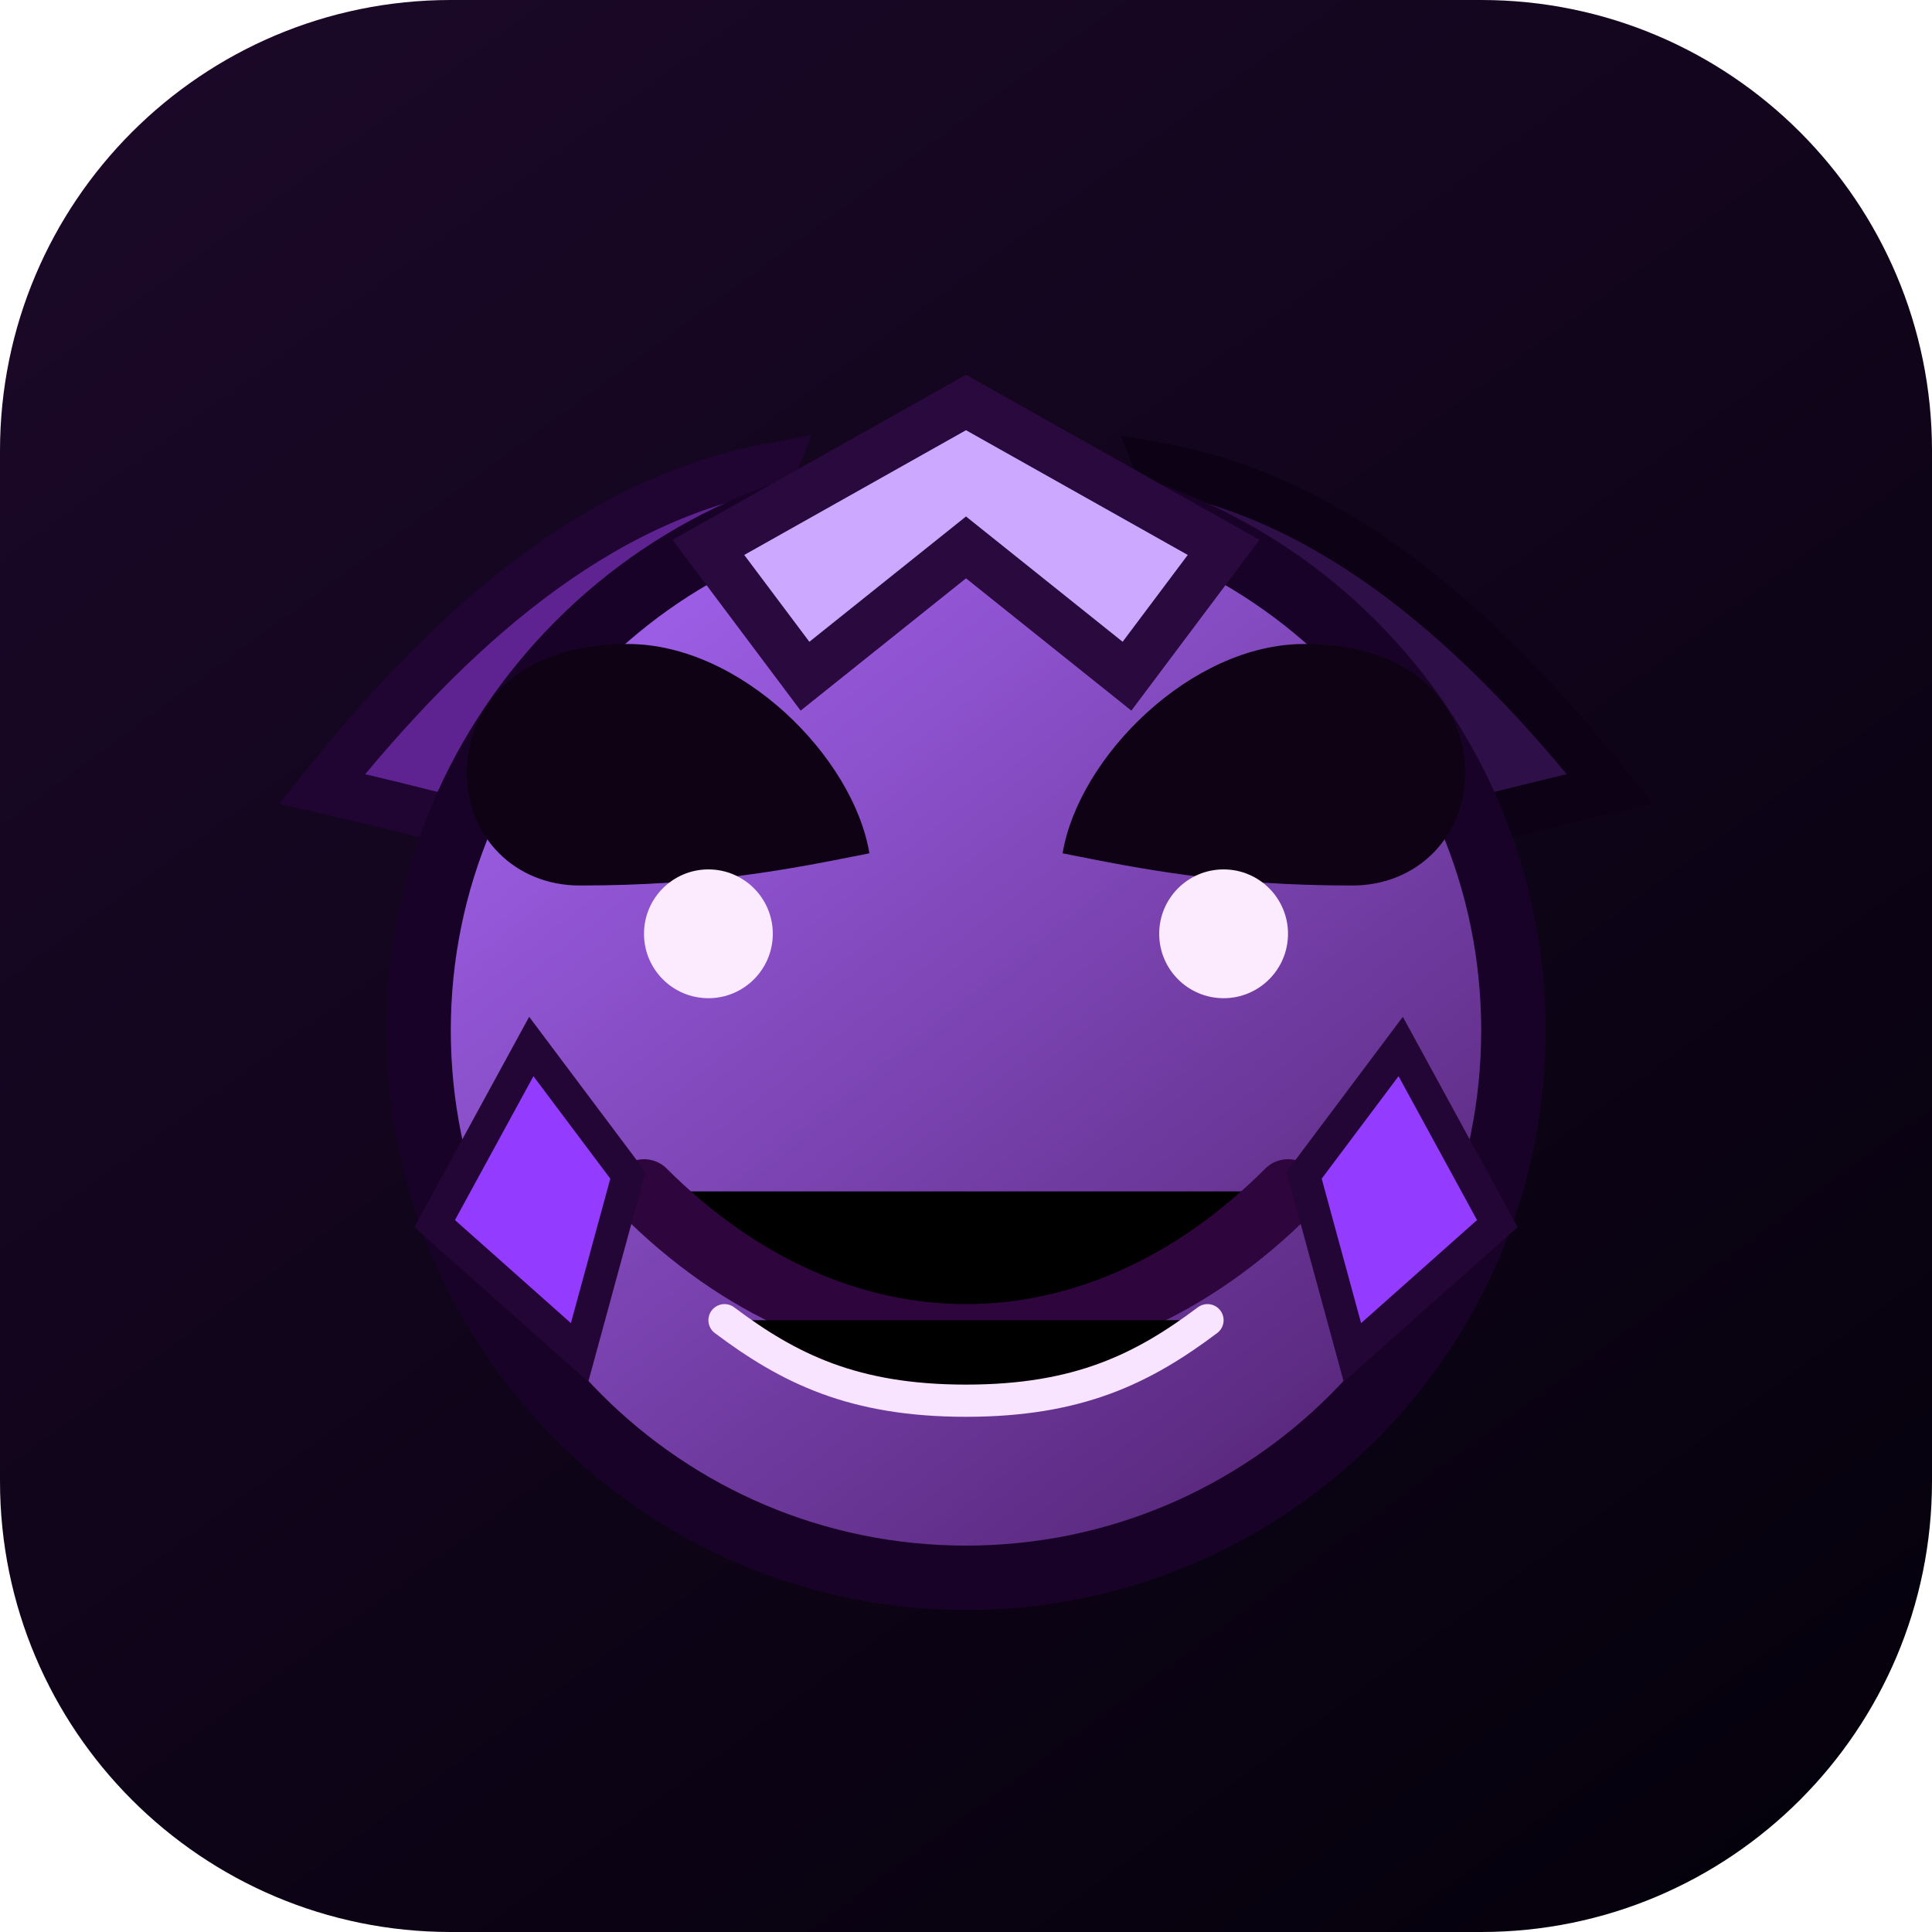
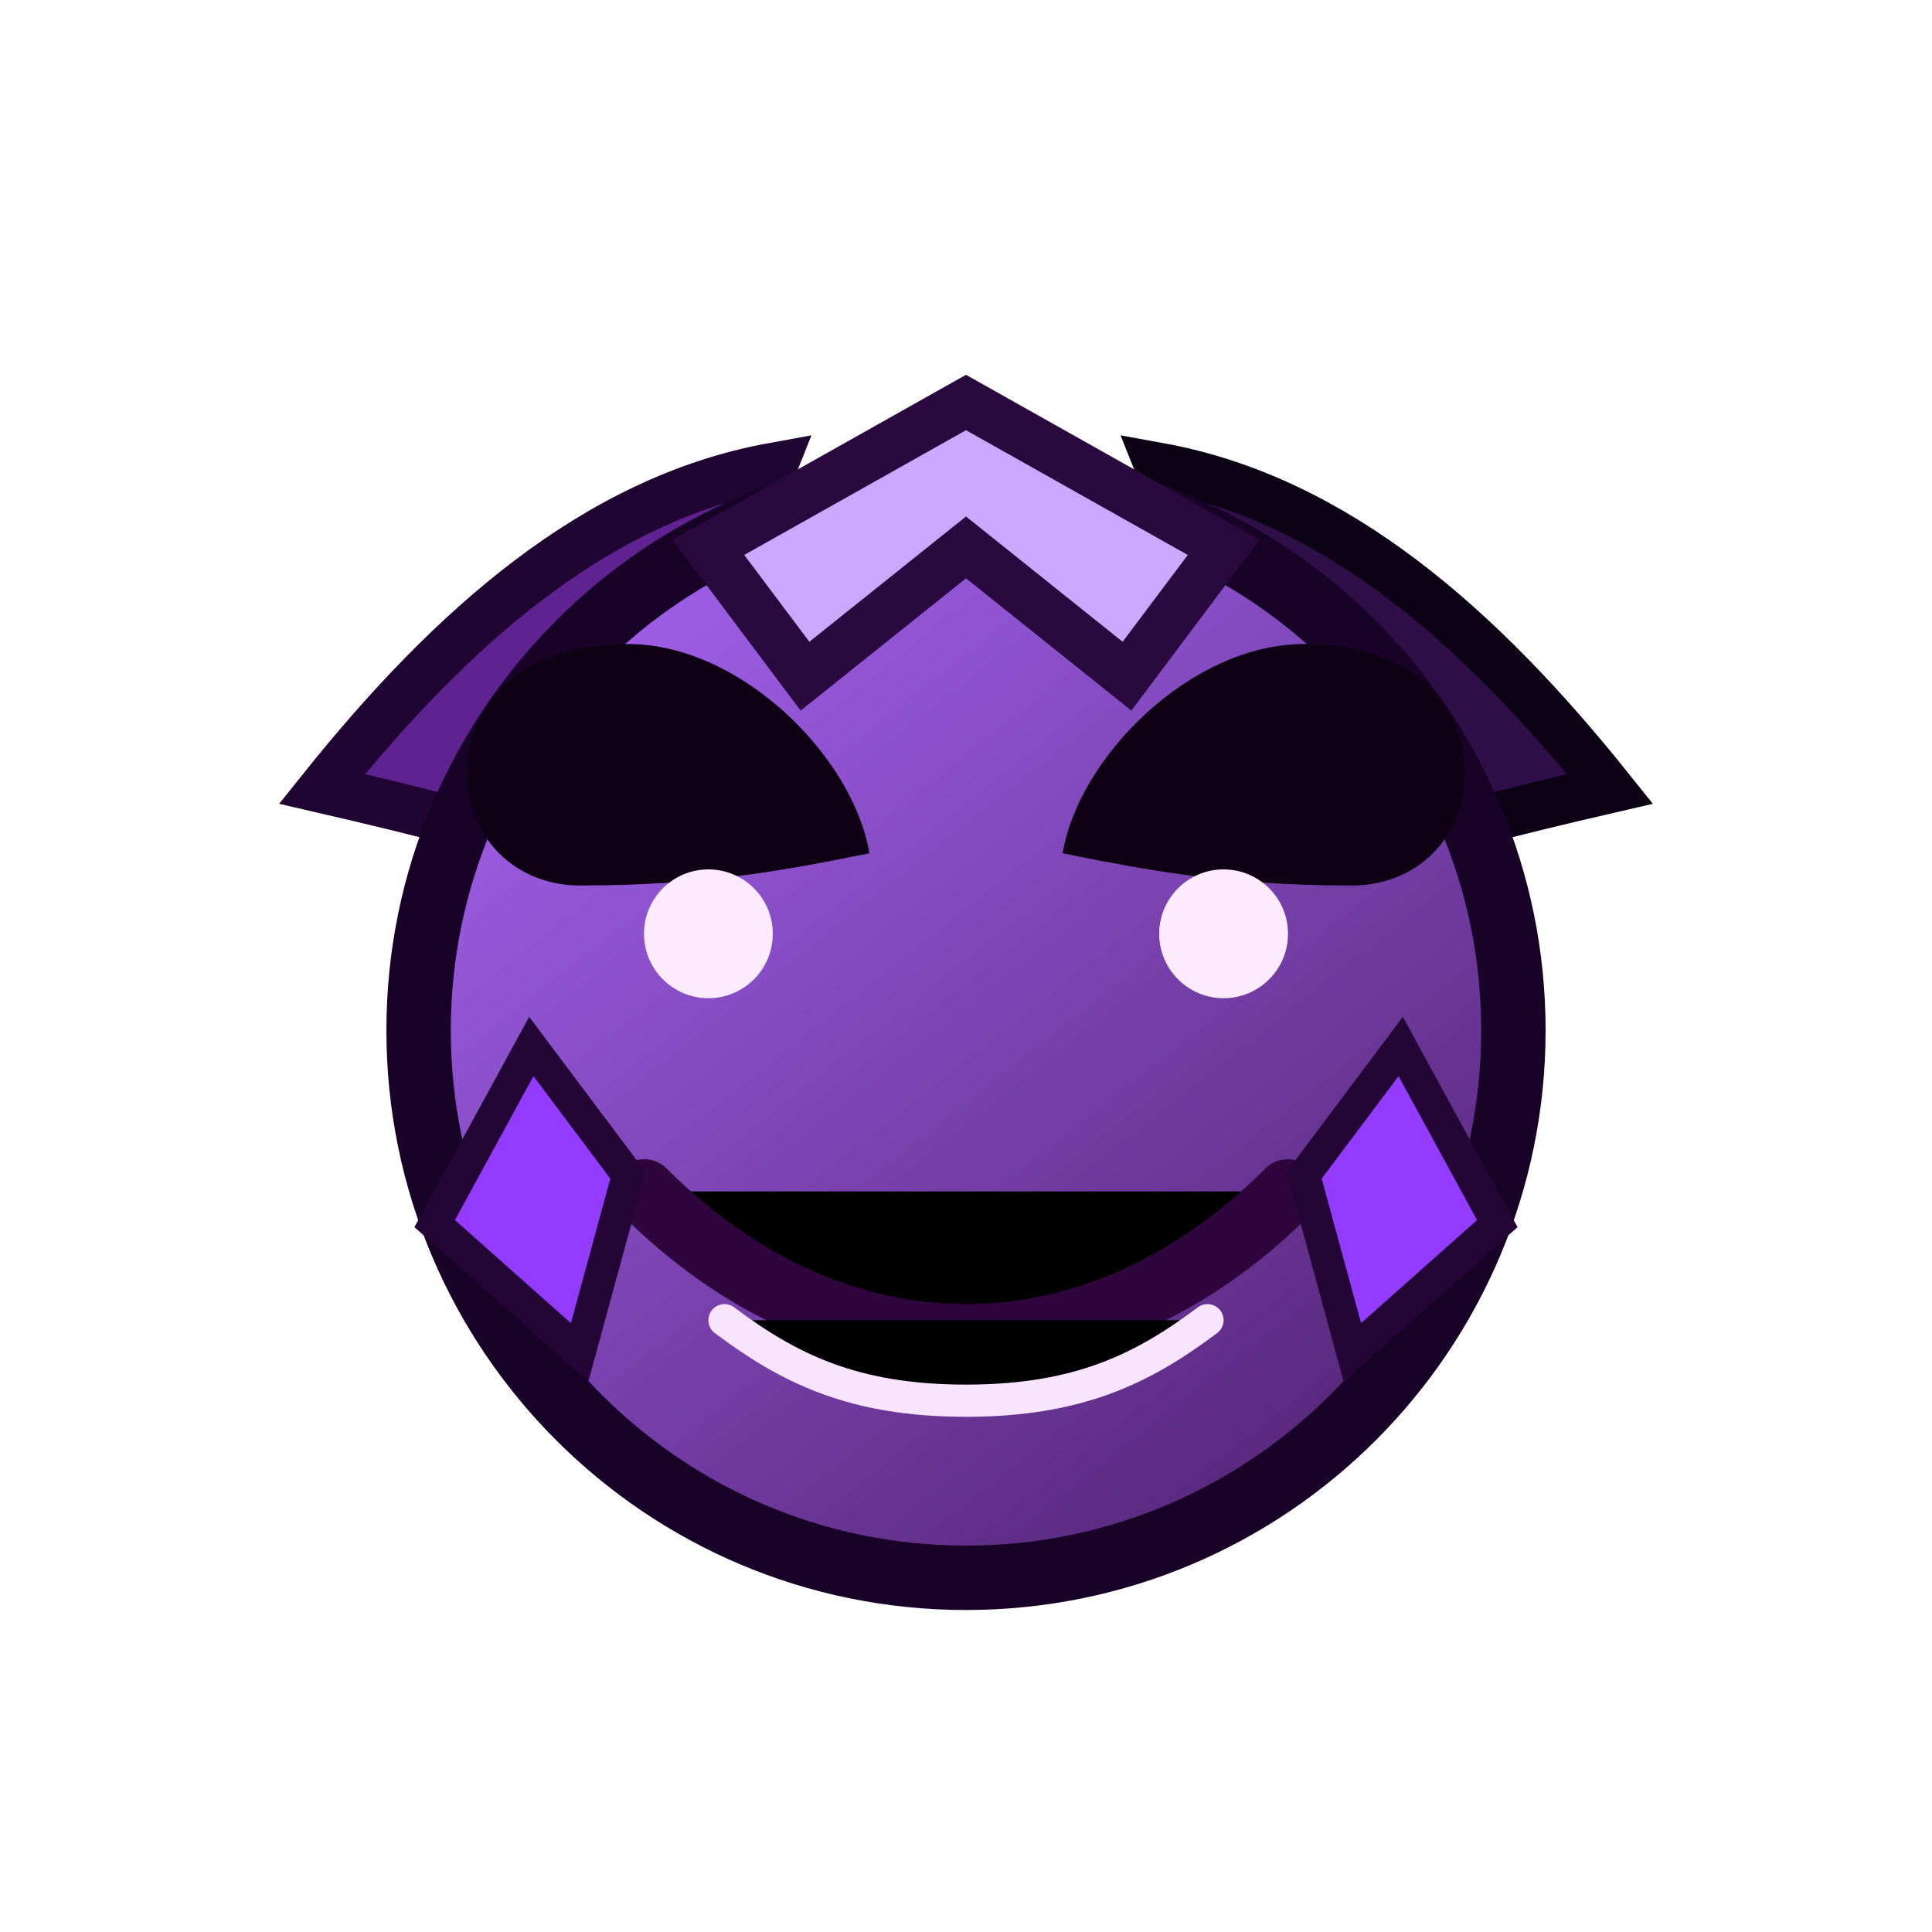
<svg xmlns="http://www.w3.org/2000/svg" viewBox="0 0 120 120" role="img" aria-labelledby="title">
  <defs>
    <linearGradient id="dark-bg" x1="16" y1="0" x2="104" y2="120" gradientUnits="userSpaceOnUse">
      <stop offset="0" stop-color="#1b0828" />
      <stop offset="1" stop-color="#05010c" />
    </linearGradient>
    <linearGradient id="dark-skin" x1="32" y1="24" x2="92" y2="100" gradientUnits="userSpaceOnUse">
      <stop offset="0" stop-color="#ad6bff" />
      <stop offset="1" stop-color="#4a1d66" />
    </linearGradient>
  </defs>
-   <rect width="120" height="120" rx="28" fill="url(#dark-bg)" />
  <path d="M20 49c8-10 17-18 28-20-4 10-5 20-2 28-7-3-13-5-26-8z" fill="#5e2391" stroke="#200533" stroke-width="3" />
  <path d="M100 49c-8-10-17-18-28-20 4 10 5 20 2 28 7-3 13-5 26-8z" fill="#2f0f47" stroke="#0d0116" stroke-width="3" />
  <circle cx="60" cy="64" r="34" fill="url(#dark-skin)" stroke="#190227" stroke-width="4" />
  <path d="M36 55c-4 0-7-3-7-7s3-8 10-8 14 7 15 13c-5 1-10 2-18 2zm48 0c4 0 7-3 7-7s-3-8-10-8-14 7-15 13c5 1 10 2 18 2z" fill="#0f0214" />
  <path d="M40 74c6 6 13 9 20 9s14-3 20-9" stroke="#2e063d" stroke-width="4" stroke-linecap="round" />
  <path d="M45 82c4 3 8 5 15 5s11-2 15-5" stroke="#f8e4ff" stroke-width="2" stroke-linecap="round" />
  <path d="M33 65l6 8-3 11-9-8zm54 0-6 8 3 11 9-8z" fill="#933cff" stroke="#230635" stroke-width="2" />
  <circle cx="44" cy="58" r="4" fill="#fceaff" />
  <circle cx="76" cy="58" r="4" fill="#fceaff" />
  <path d="M60 34l-10 8-6-8 16-9 16 9-6 8z" fill="#cda8ff" stroke="#2a0a3e" stroke-width="3" />
</svg>
